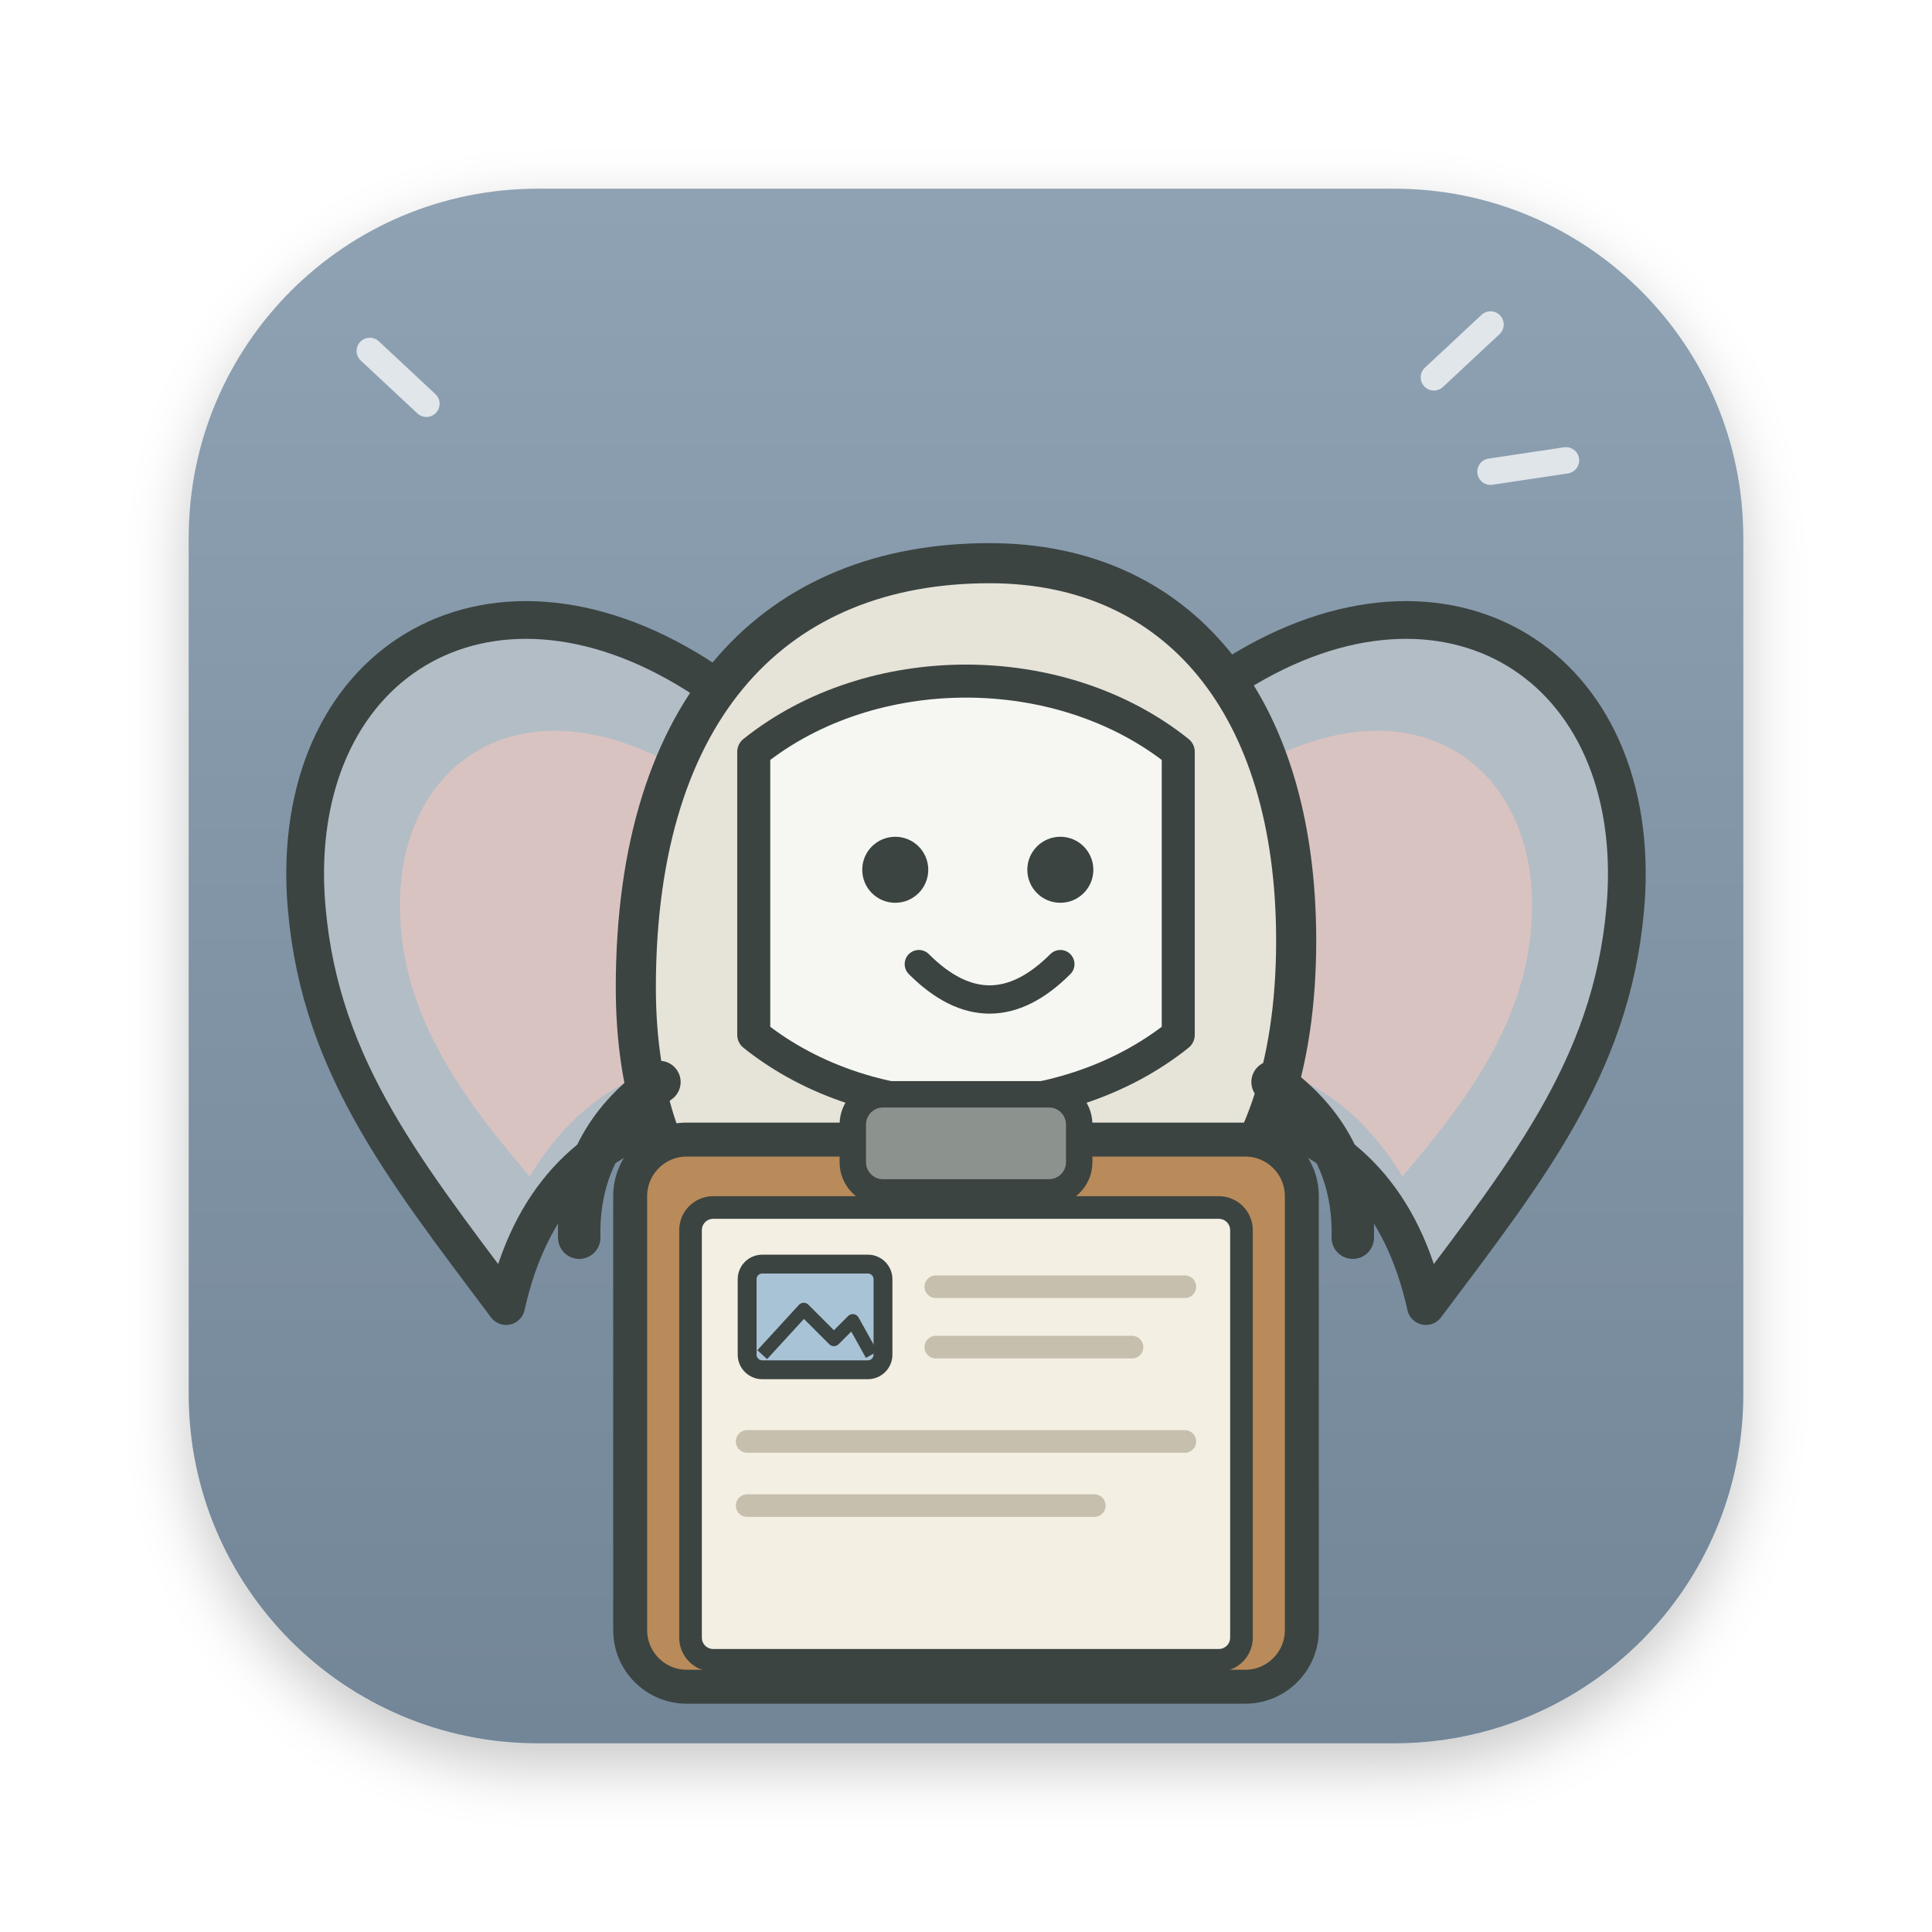
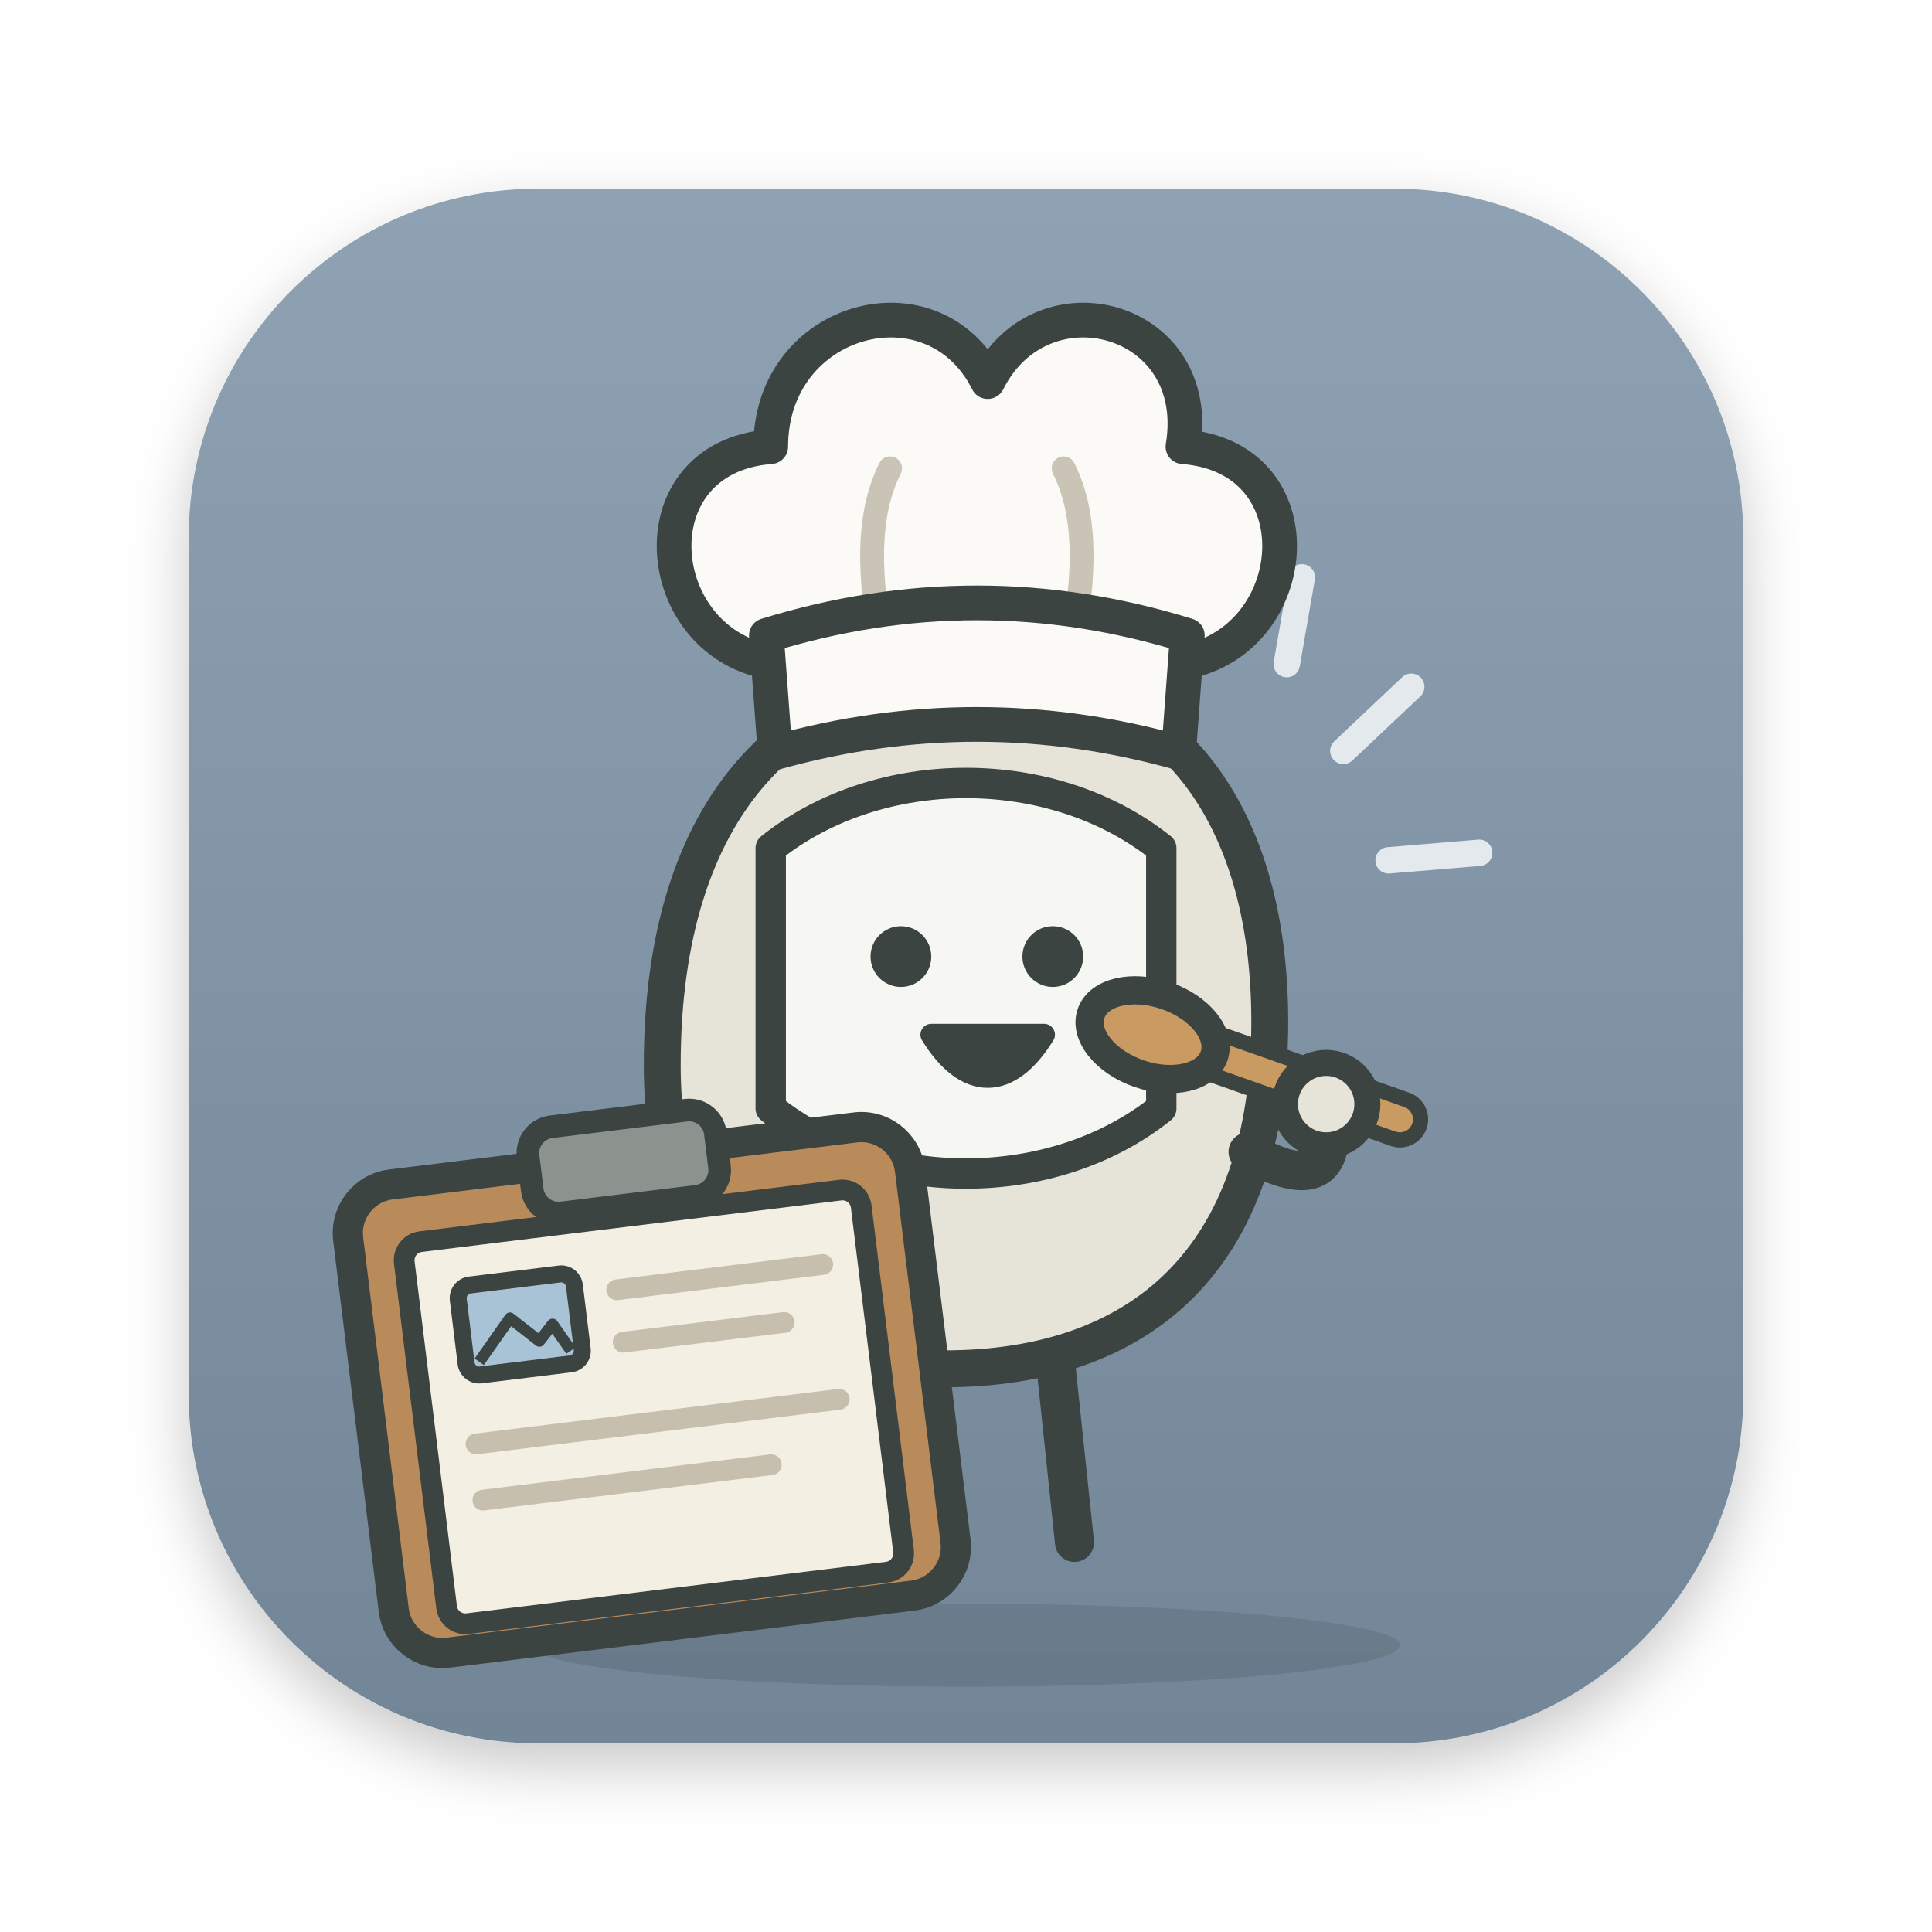
<svg xmlns="http://www.w3.org/2000/svg" width="1024" height="1024" viewBox="0 0 1024 1024">
  <defs>
-     <linearGradient id="bg-pastephant" x1="0" y1="0" x2="0" y2="1">
+     <linearGradient id="bg-ingoodpaste" x1="0" y1="0" x2="0" y2="1">
      <stop offset="0" stop-color="#8FA2B3" />
      <stop offset="1" stop-color="#728698" />
    </linearGradient>
-     <clipPath id="clip-pastephant">
+     <clipPath id="clip-ingoodpaste">
      <rect x="100" y="100" width="824" height="824" rx="185" />
    </clipPath>
-     <filter id="drop-pastephant" x="-10%" y="-10%" width="120%" height="130%">
+     <filter id="drop-ingoodpaste" x="-10%" y="-10%" width="120%" height="130%">
      <feDropShadow dx="0" dy="12" stdDeviation="16" flood-color="#000" flood-opacity=".22" />
    </filter>
  </defs>
-   <rect x="100" y="100" width="824" height="824" rx="185" fill="url(#bg-pastephant)" filter="url(#drop-pastephant)" />
-   <g clip-path="url(#clip-pastephant)">
-     <g stroke="#EEF2F5" stroke-width="14" stroke-linecap="round" opacity=".85">
-       <path d="M760 200 L790 172" />
-       <path d="M790 250 L830 244" />
-       <path d="M226 214 L196 186" />
+   <rect x="100" y="100" width="824" height="824" rx="185" fill="url(#bg-ingoodpaste)" filter="url(#drop-ingoodpaste)" />
+   <g clip-path="url(#clip-ingoodpaste)">
+     <ellipse cx="512" cy="872" rx="230" ry="22" fill="#000" opacity=".10" />
+     <g stroke="#EEF2F5" stroke-width="14" stroke-linecap="round" opacity=".9">
+       <path d="M712 398 L748 364" />
+       <path d="M736 456 L784 452" />
+       <path d="M682 352 L690 306" />
    </g>
-     <g transform="translate(212.0 236) scale(12.5)" stroke-linecap="round" stroke-linejoin="round">
-       <path d="M13 10 C4 4 -4.5 9 -4 19 C-3.6 26 0 30.5 4.5 36.5 C5.5 32 8 29.5 11.5 28.5" fill="#B3BDC6" stroke="#3B4441" stroke-width="1.6" />
-       <path d="M11.5 13.5 C5 10 0 13.5 0 19.5 C0 24 2.5 27.5 5.5 31 C7 28.5 9 27 11 26.5" fill="#D9C3C0" stroke="none" />
-       <path d="M35 10 C44 4 52.5 9 52 19 C51.6 26 48 30.5 43.5 36.5 C42.5 32 40 29.5 36.5 28.5" fill="#B3BDC6" stroke="#3B4441" stroke-width="1.6" />
-       <path d="M36.5 13.5 C43 10 48 13.5 48 19.5 C48 24 45.5 27.5 42.5 31 C41 28.5 39 27 37 26.5" fill="#D9C3C0" stroke="none" />
+     <g transform="translate(236.0 300) scale(11.5)" stroke-linecap="round" stroke-linejoin="round">
      <g fill="none" stroke="#3B4441" stroke-width="1.8">
        <path d="M20 35.5 L19 45" />
        <path d="M28 35.5 L29 45" />
      </g>
      <path d="M10 23C10 11 16 5 25 5c8 0 13 6 13 16 0 11-6 16-15 16-8 0-13-5-13-14Z" fill="#E6E3D9" stroke="#3B4441" stroke-width="1.7" />
      <path d="M15 13c5-4 13-4 18 0v12c-5 4-13 4-18 0Z" fill="#F6F7F2" stroke="#3B4441" stroke-width="1.4" />
      <circle cx="21" cy="18" r="1.4" fill="#3B4441" />
      <circle cx="28" cy="18" r="1.4" fill="#3B4441" />
-       <path d="M22 22c2 2 4 2 6 0" fill="none" stroke="#3B4441" stroke-width="1.2" stroke-linecap="round" />
+       <path d="M22.4 21.6c1.6 2.6 3.6 2.6 5.2 0Z" fill="#3B4441" stroke="#3B4441" stroke-width="1" stroke-linejoin="round" />
      <g fill="none" stroke="#3B4441" stroke-width="1.8">
-         <path d="M11 27 Q7.5 29.5 7.6 33.6" />
-         <path d="M37 27 Q40.5 29.5 40.4 33.6" />
+         <path d="M11 27 Q7 29.5 6.6 34" />
+         <path d="M37 27 Q41.5 29.5 40.6 24.8" />
      </g>
+       <path d="M15.5 4.5 C9.5 4 8.5 -5 15 -5.5 C15 -11.5 22.5 -13.5 25 -8.5 C27.5 -13.5 35 -11.5 34 -5.5 C40.5 -5 39.5 4 33.5 4.5 Z" fill="#FBFAF6" stroke="#3B4441" stroke-width="1.6" />
+       <g fill="none" stroke="#C9C4B6" stroke-width="1.1">
+         <path d="M20 3 C19.5 0 19.5 -2.5 20.5 -4.5" />
+         <path d="M29 3 C29.5 0 29.5 -2.5 28.5 -4.5" />
+       </g>
+       <path d="M14.8 3.2 Q24.5 0.2 34.2 3.2 L33.8 8.6 Q24.5 6 15.2 8.6 Z" fill="#FBFAF6" stroke="#3B4441" stroke-width="1.6" />
+       <g stroke="#3B4441" stroke-linecap="round" stroke-linejoin="round">
+         <path d="M44 25.5 L35.2 22.4" stroke-width="2.6" />
+         <path d="M44 25.5 L35.2 22.4" stroke="#C99A62" stroke-width="1.2" />
+         <ellipse cx="32.6" cy="21.6" rx="3" ry="1.9" transform="rotate(19 32.6 21.6)" fill="#C99A62" stroke-width="1.3" />
+       </g>
+       <circle cx="40.6" cy="24.8" r="1.9" fill="#E6E3D9" stroke="#3B4441" stroke-width="1.2" />
    </g>
-     <g stroke="#3B4441" stroke-linejoin="round">
-       <rect x="334" y="604" width="356" height="290" rx="30" fill="#B98A5A" stroke-width="18" />
-       <rect x="366" y="640" width="292" height="240" rx="12" fill="#F4EFE3" stroke-width="12" />
-       <rect x="452" y="580" width="120" height="52" rx="16" fill="#8C938E" stroke-width="14" />
-       <g stroke-width="10">
-         <rect x="396" y="670" width="72" height="56" rx="8" fill="#A9C3D6" />
-         <path d="M404 718 L426 694 L442 710 L452 700 L462 718" fill="none" stroke-width="7" />
+     <g transform="rotate(-7 360 740)" stroke="#3B4441" stroke-linejoin="round">
+       <rect x="196" y="610" width="300" height="250" rx="26" fill="#B98A5A" stroke-width="16" />
+       <rect x="224" y="642" width="244" height="204" rx="10" fill="#F4EFE3" stroke-width="11" />
+       <rect x="296" y="590" width="100" height="46" rx="14" fill="#8C938E" stroke-width="12" />
+       <g stroke-width="9">
+         <rect x="250" y="668" width="62" height="48" rx="7" fill="#A9C3D6" />
+         <path d="M257 709 L276 688 L290 702 L298 694 L306 709" fill="none" stroke-width="6" />
      </g>
-       <g stroke="#C7BFAE" stroke-width="12" stroke-linecap="round">
-         <path d="M496 682 L628 682" />
-         <path d="M496 714 L600 714" />
-         <path d="M396 764 L628 764" />
-         <path d="M396 798 L580 798" />
+       <g stroke="#C7BFAE" stroke-width="11" stroke-linecap="round">
+         <path d="M334 680 L444 680" />
+         <path d="M334 708 L420 708" />
+         <path d="M250 752 L444 752" />
+         <path d="M250 782 L404 782" />
      </g>
    </g>
  </g>
</svg>
